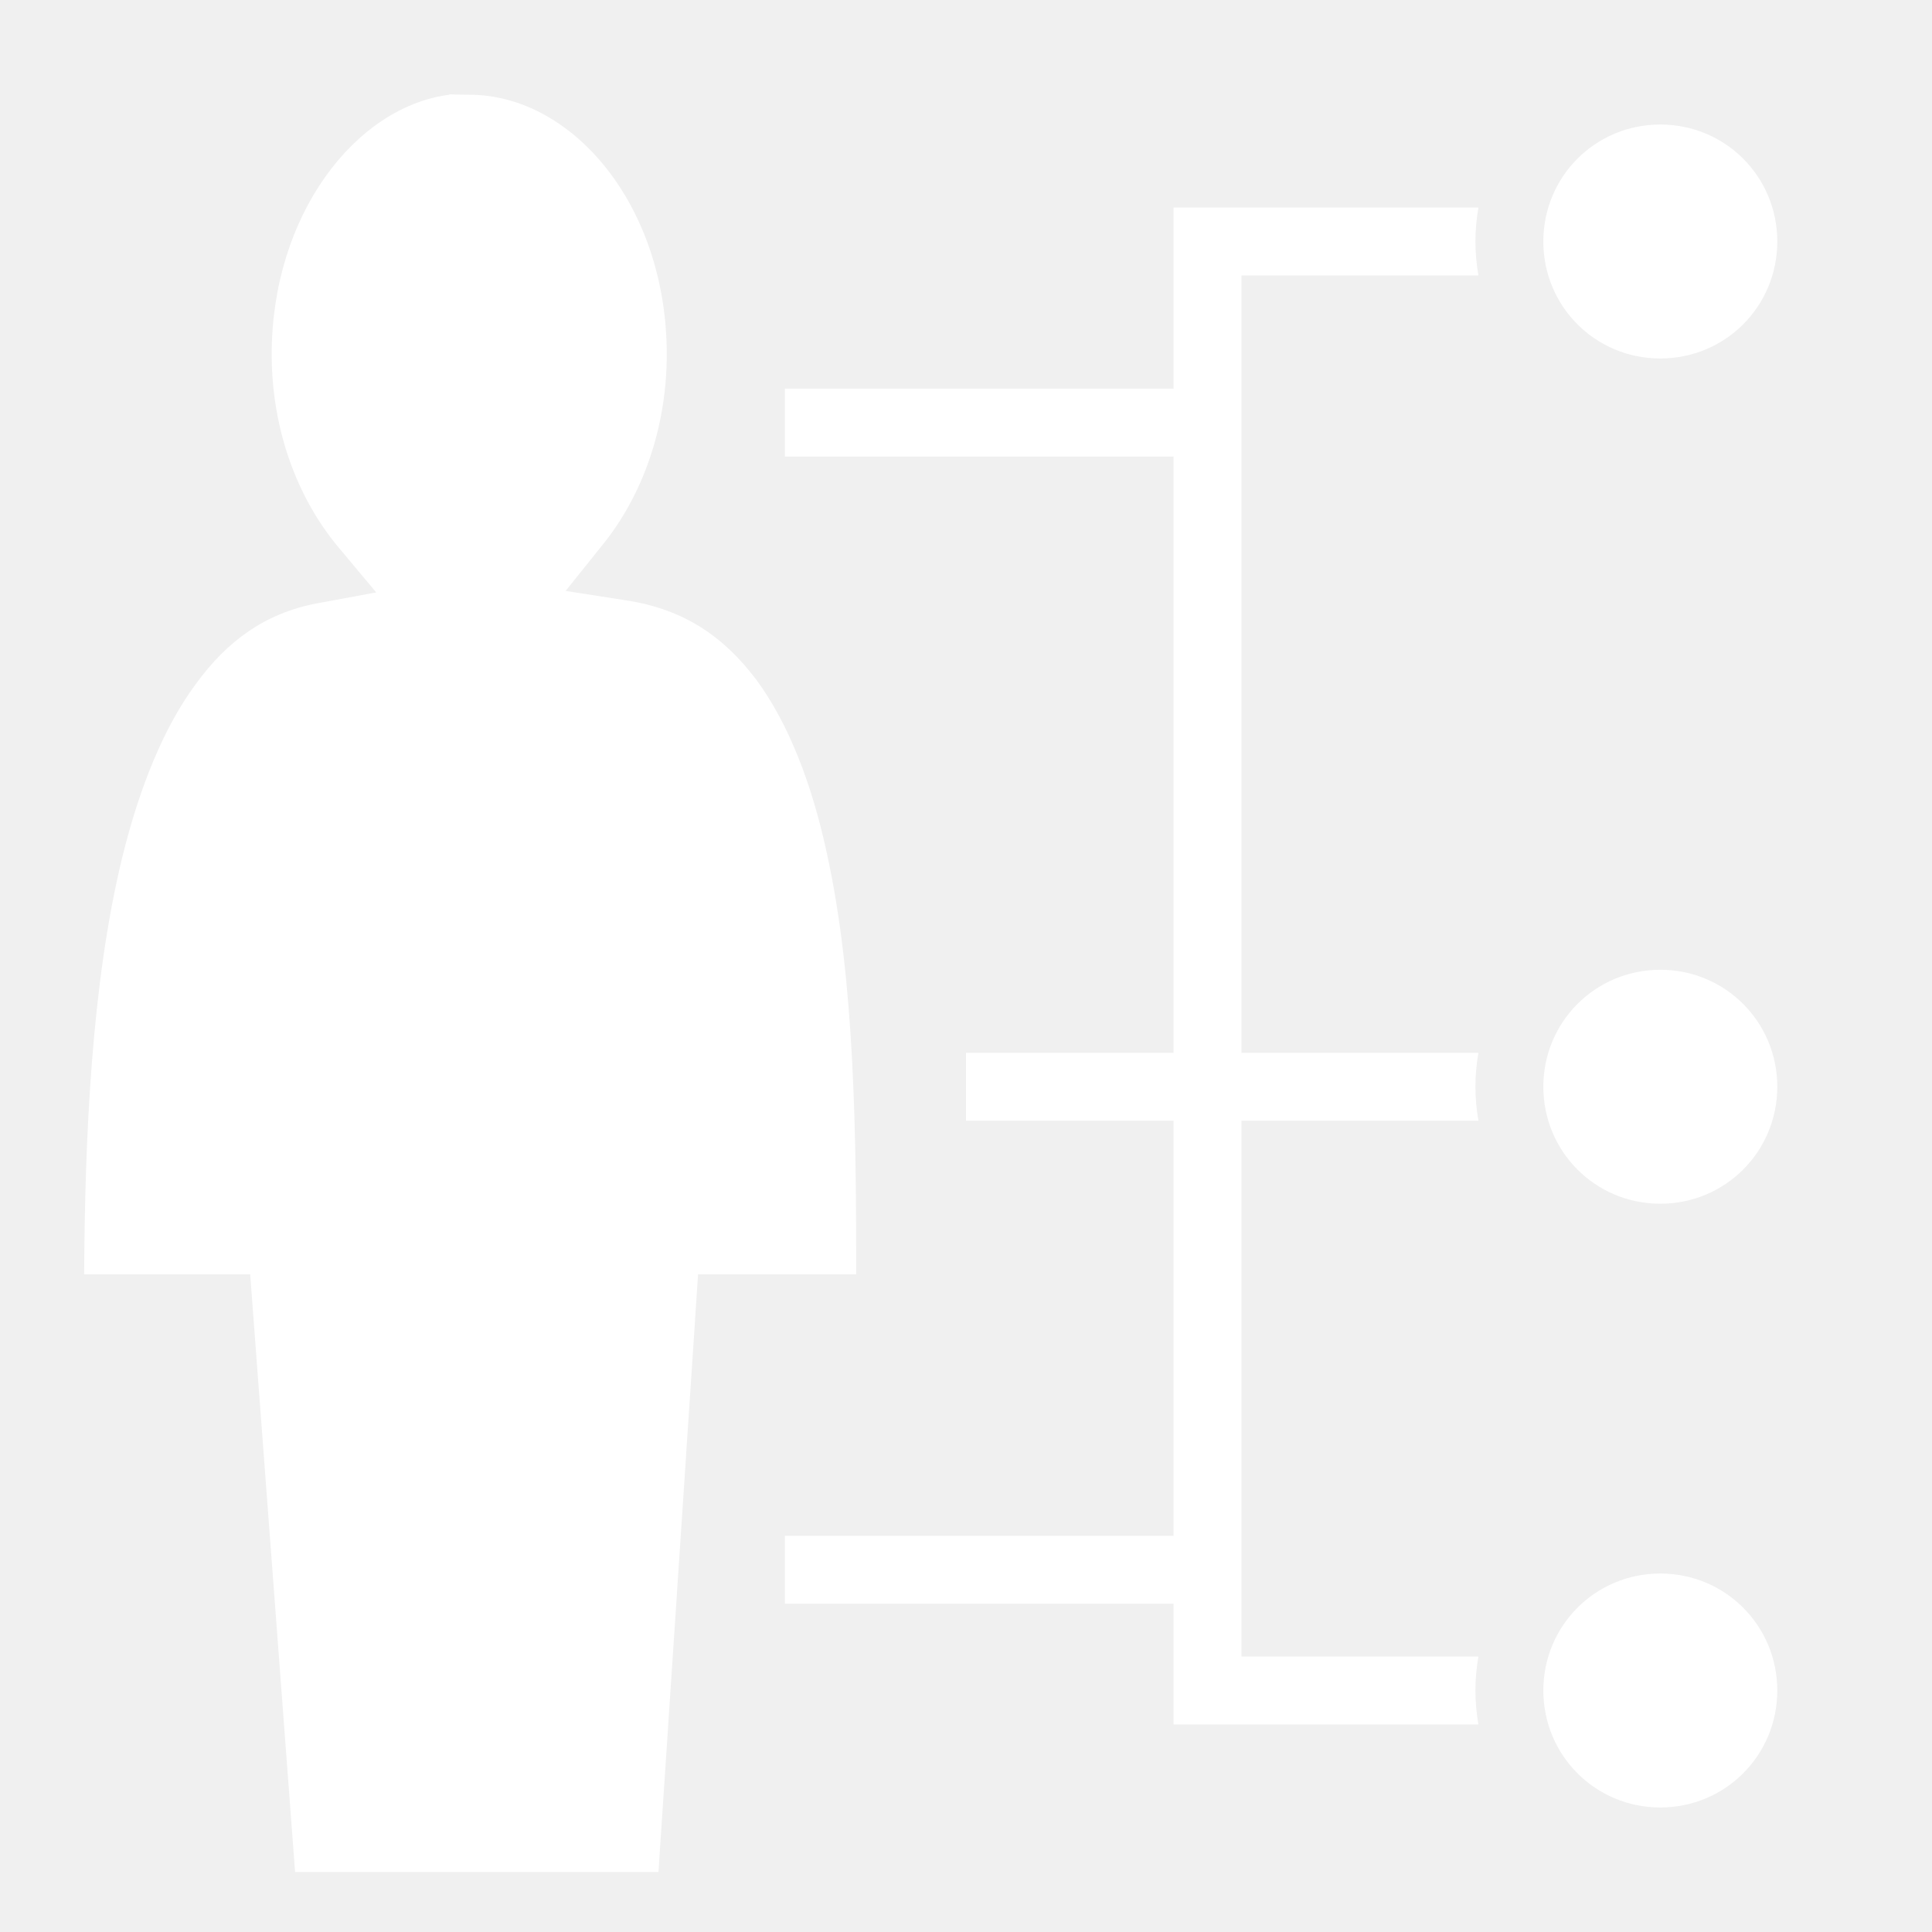
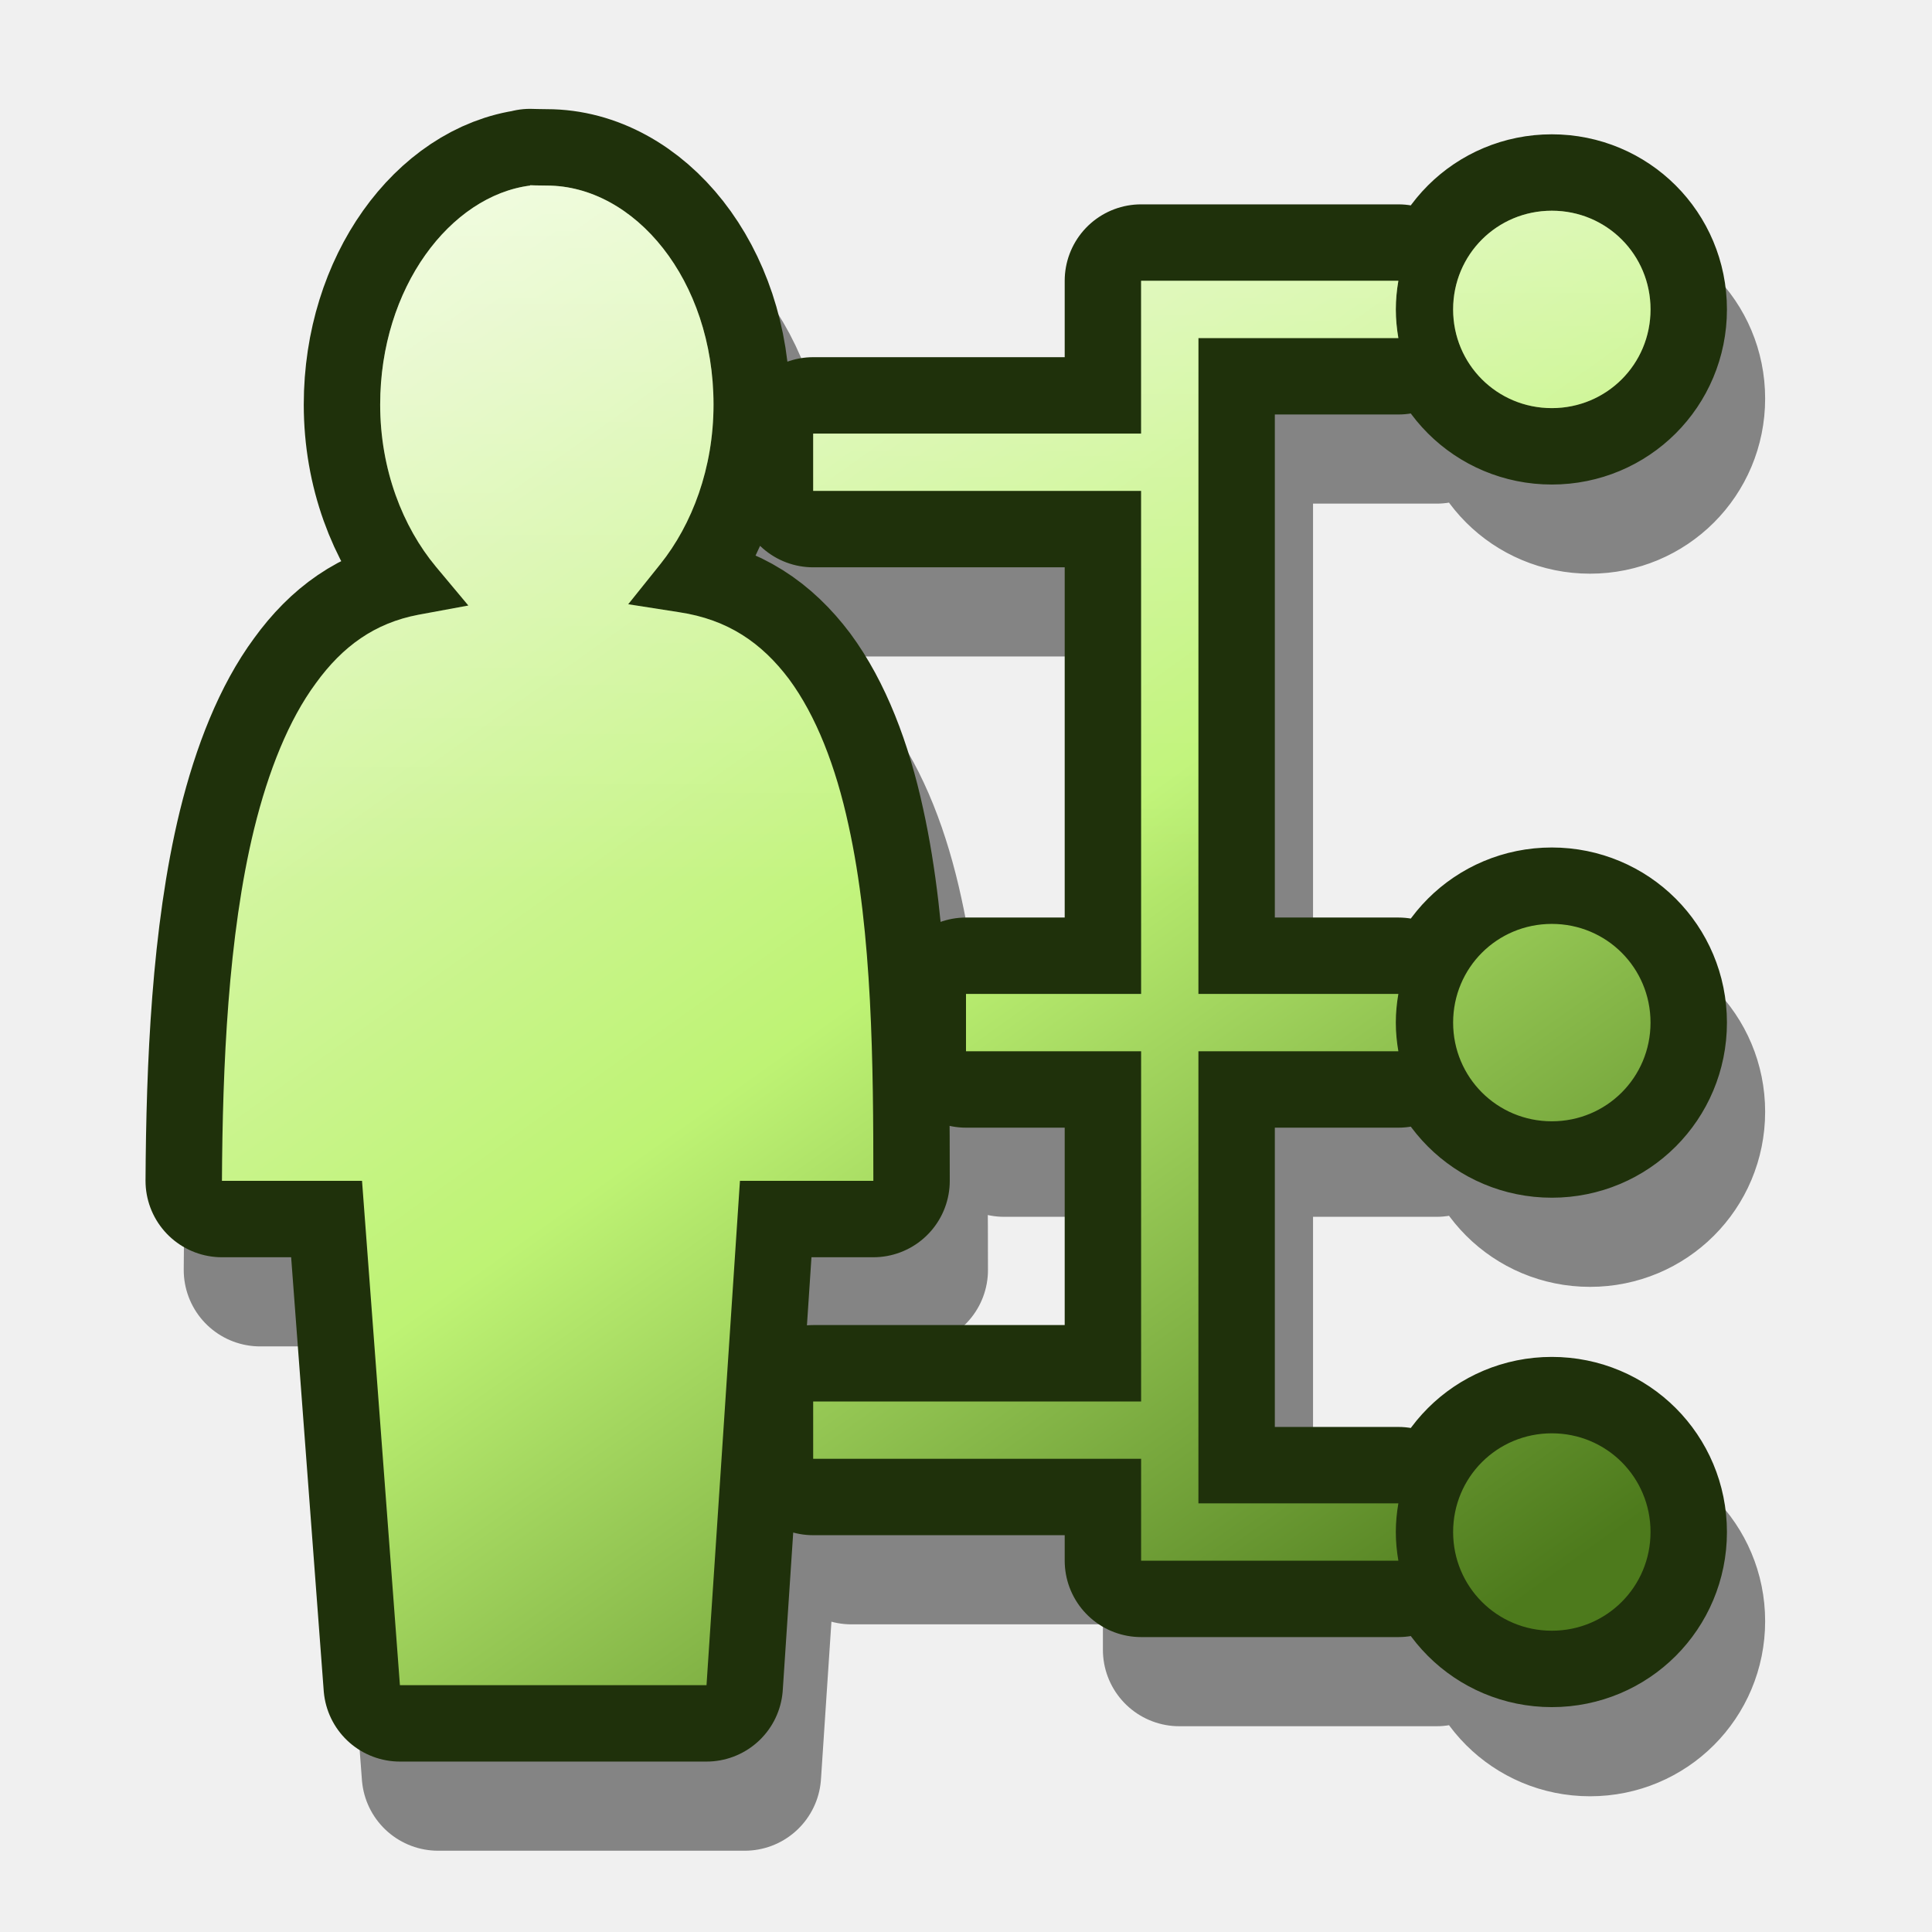
<svg xmlns="http://www.w3.org/2000/svg" viewBox="0 0 512 512">
-   <path fill="#fff" d="M119.1 25v.1c-25 3.2-47.1 32-47.1 68.8 0 20.4 7.1 38.4 17.5 50.9L99.7 157 84 159.9c-13.7 2.6-23.8 9.9-32.2 21.5-8.5 11.5-14.9 27.5-19.4 45.8-8.2 33.6-9.9 74.7-10.1 110.5h44l11.9 158.4h96.3L185 337.7h41.9c0-36.2-.3-77.8-7.8-111.7-4-18.5-10.2-34.4-18.7-45.9-8.6-11.4-19.2-18.7-34.5-21l-16-2.5L160 144c10-12.5 16.7-30.2 16.7-50.1 0-39.2-24.8-68.8-52.4-68.8-2.9 0-4.7-.1-5.2-.1zM440 33c-17.2 0-31 13.77-31 31s13.8 31 31 31 31-13.77 31-31-13.8-31-31-31zM311 55v48H208v18h103v158h-55v18h55v110H208v18h103v32h80.8c-.5-2.9-.8-5.9-.8-9 0-3.1.3-6.1.8-9H329V297h62.8c-.5-2.9-.8-5.9-.8-9 0-3.1.3-6.1.8-9H329V73h62.8c-.5-2.92-.8-5.93-.8-9 0-3.07.3-6.08.8-9H311zm129 202c-17.2 0-31 13.8-31 31s13.8 31 31 31 31-13.8 31-31-13.8-31-31-31zm0 160c-17.2 0-31 13.8-31 31s13.8 31 31 31 31-13.8 31-31-13.8-31-31-31z" />
+   <defs>
+     <linearGradient id="g-main" gradientUnits="userSpaceOnUse" x1="96" y1="32" x2="416" y2="480">
+       <stop offset="0" stop-color="#e6f8c9" />
+       <stop offset="0.5" stop-color="#bef374" />
+       <stop offset="1" stop-color="#4d7a1c" />
+     </linearGradient>
+     <linearGradient id="r-main" gradientUnits="userSpaceOnUse" x1="0" y1="0" x2="0" y2="512">
+       <stop offset="0" stop-color="#fff" stop-opacity="0.45" />
+       <stop offset="0.22" stop-color="#fff" stop-opacity="0.2" />
+       <stop offset="0.48" stop-color="#fff" stop-opacity="0" />
+     </linearGradient>
+     <clipPath id="c-main">
+       <path d="M119.1 25v.1c-25 3.2-47.1 32-47.1 68.8 0 20.4 7.1 38.4 17.5 50.9L99.7 157 84 159.9c-13.7 2.6-23.8 9.9-32.2 21.5-8.5 11.5-14.9 27.5-19.4 45.8-8.2 33.6-9.9 74.7-10.1 110.5h44l11.9 158.4h96.3L185 337.7h41.9c0-36.2-.3-77.8-7.8-111.7-4-18.5-10.2-34.4-18.7-45.9-8.6-11.4-19.2-18.7-34.5-21l-16-2.5L160 144c10-12.5 16.7-30.2 16.7-50.1 0-39.2-24.8-68.8-52.4-68.8-2.9 0-4.7-.1-5.2-.1zM440 33c-17.2 0-31 13.77-31 31s13.8 31 31 31 31-13.77 31-31-13.8-31-31-31zM311 55v48H208v18h103v158h-55v18h55v110H208v18h103v32h80.8c-.5-2.9-.8-5.9-.8-9 0-3.1.3-6.1.8-9H329V297h62.8c-.5-2.9-.8-5.9-.8-9 0-3.1.3-6.1.8-9H329V73h62.8c-.5-2.92-.8-5.93-.8-9 0-3.07.3-6.08.8-9H311zm129 202c-17.2 0-31 13.8-31 31s13.8 31 31 31 31-13.8 31-31-13.8-31-31-31zm0 160c-17.2 0-31 13.8-31 31s13.8 31 31 31 31-13.8 31-31-13.8-31-31-31z" />
+     </clipPath>
+   </defs>
+   <g transform="translate(40 28) scale(0.84375)">
+     <g opacity="0.45" transform="translate(12 28)">
+       <path d="M119.1 25v.1c-25 3.2-47.1 32-47.1 68.8 0 20.4 7.1 38.4 17.5 50.9L99.7 157 84 159.9c-13.7 2.6-23.8 9.9-32.2 21.5-8.5 11.5-14.9 27.5-19.4 45.8-8.2 33.6-9.9 74.7-10.1 110.5h44l11.9 158.4h96.3L185 337.7h41.9c0-36.2-.3-77.8-7.8-111.7-4-18.5-10.2-34.4-18.7-45.9-8.6-11.4-19.2-18.7-34.5-21l-16-2.5L160 144c10-12.5 16.7-30.2 16.7-50.1 0-39.2-24.8-68.8-52.4-68.8-2.9 0-4.7-.1-5.2-.1zM440 33c-17.2 0-31 13.77-31 31s13.8 31 31 31 31-13.77 31-31-13.8-31-31-31zM311 55v48H208v18h103v158h-55v18h55v110H208v18h103v32h80.8c-.5-2.9-.8-5.9-.8-9 0-3.1.3-6.1.8-9H329V297h62.8c-.5-2.9-.8-5.9-.8-9 0-3.1.3-6.1.8-9H329V73h62.8c-.5-2.92-.8-5.93-.8-9 0-3.07.3-6.08.8-9H311zm129 202c-17.2 0-31 13.8-31 31s13.8 31 31 31 31-13.8 31-31-13.8-31-31-31zm0 160c-17.2 0-31 13.8-31 31s13.8 31 31 31 31-13.8 31-31-13.8-31-31-31z" fill="#000" stroke="#000" stroke-width="48" stroke-linejoin="round" />
+     </g>
+     <path d="M119.1 25v.1c-25 3.2-47.1 32-47.1 68.8 0 20.4 7.1 38.4 17.5 50.9L99.7 157 84 159.9c-13.7 2.6-23.8 9.9-32.2 21.5-8.5 11.5-14.9 27.5-19.4 45.8-8.2 33.6-9.9 74.7-10.1 110.5h44l11.9 158.4h96.3L185 337.7h41.9c0-36.2-.3-77.8-7.8-111.7-4-18.5-10.2-34.4-18.7-45.9-8.6-11.4-19.2-18.7-34.5-21l-16-2.5L160 144c10-12.5 16.7-30.2 16.7-50.1 0-39.2-24.8-68.8-52.4-68.8-2.9 0-4.7-.1-5.2-.1zM440 33c-17.2 0-31 13.77-31 31s13.8 31 31 31 31-13.77 31-31-13.8-31-31-31zM311 55v48H208v18h103v158h-55v18h55v110H208v18h103v32h80.8c-.5-2.9-.8-5.9-.8-9 0-3.1.3-6.1.8-9H329V297h62.8c-.5-2.9-.8-5.9-.8-9 0-3.1.3-6.1.8-9H329V73h62.8c-.5-2.92-.8-5.93-.8-9 0-3.07.3-6.08.8-9H311zm129 202c-17.2 0-31 13.8-31 31s13.8 31 31 31 31-13.8 31-31-13.8-31-31-31zm0 160c-17.2 0-31 13.8-31 31s13.8 31 31 31 31-13.8 31-31-13.8-31-31-31z" fill="#1f310b" stroke="#1f310b" stroke-width="48" stroke-linejoin="round" stroke-linecap="round" />
+     <path d="M119.1 25v.1c-25 3.2-47.1 32-47.1 68.8 0 20.4 7.1 38.4 17.5 50.9L99.7 157 84 159.9c-13.7 2.6-23.8 9.9-32.2 21.5-8.5 11.5-14.9 27.5-19.4 45.8-8.2 33.6-9.9 74.7-10.1 110.5h44l11.9 158.4h96.3L185 337.7h41.9c0-36.2-.3-77.8-7.8-111.7-4-18.5-10.2-34.4-18.7-45.9-8.6-11.4-19.2-18.7-34.5-21l-16-2.5L160 144c10-12.5 16.7-30.2 16.7-50.1 0-39.2-24.8-68.8-52.4-68.8-2.9 0-4.7-.1-5.2-.1zM440 33c-17.2 0-31 13.77-31 31s13.8 31 31 31 31-13.77 31-31-13.8-31-31-31zM311 55v48H208v18h103v158h-55v18h55v110H208v18h103v32h80.8c-.5-2.9-.8-5.9-.8-9 0-3.1.3-6.1.8-9H329V297h62.8c-.5-2.9-.8-5.9-.8-9 0-3.1.3-6.1.8-9H329V73h62.8c-.5-2.92-.8-5.93-.8-9 0-3.07.3-6.08.8-9H311zm129 202c-17.2 0-31 13.8-31 31s13.8 31 31 31 31-13.8 31-31-13.8-31-31-31zm0 160c-17.2 0-31 13.8-31 31s13.8 31 31 31 31-13.8 31-31-13.8-31-31-31z" fill="url(#g-main)" />
+     <rect x="0" y="0" width="512" height="512" clip-path="url(#c-main)" fill="url(#r-main)" />
+   </g>
</svg>
